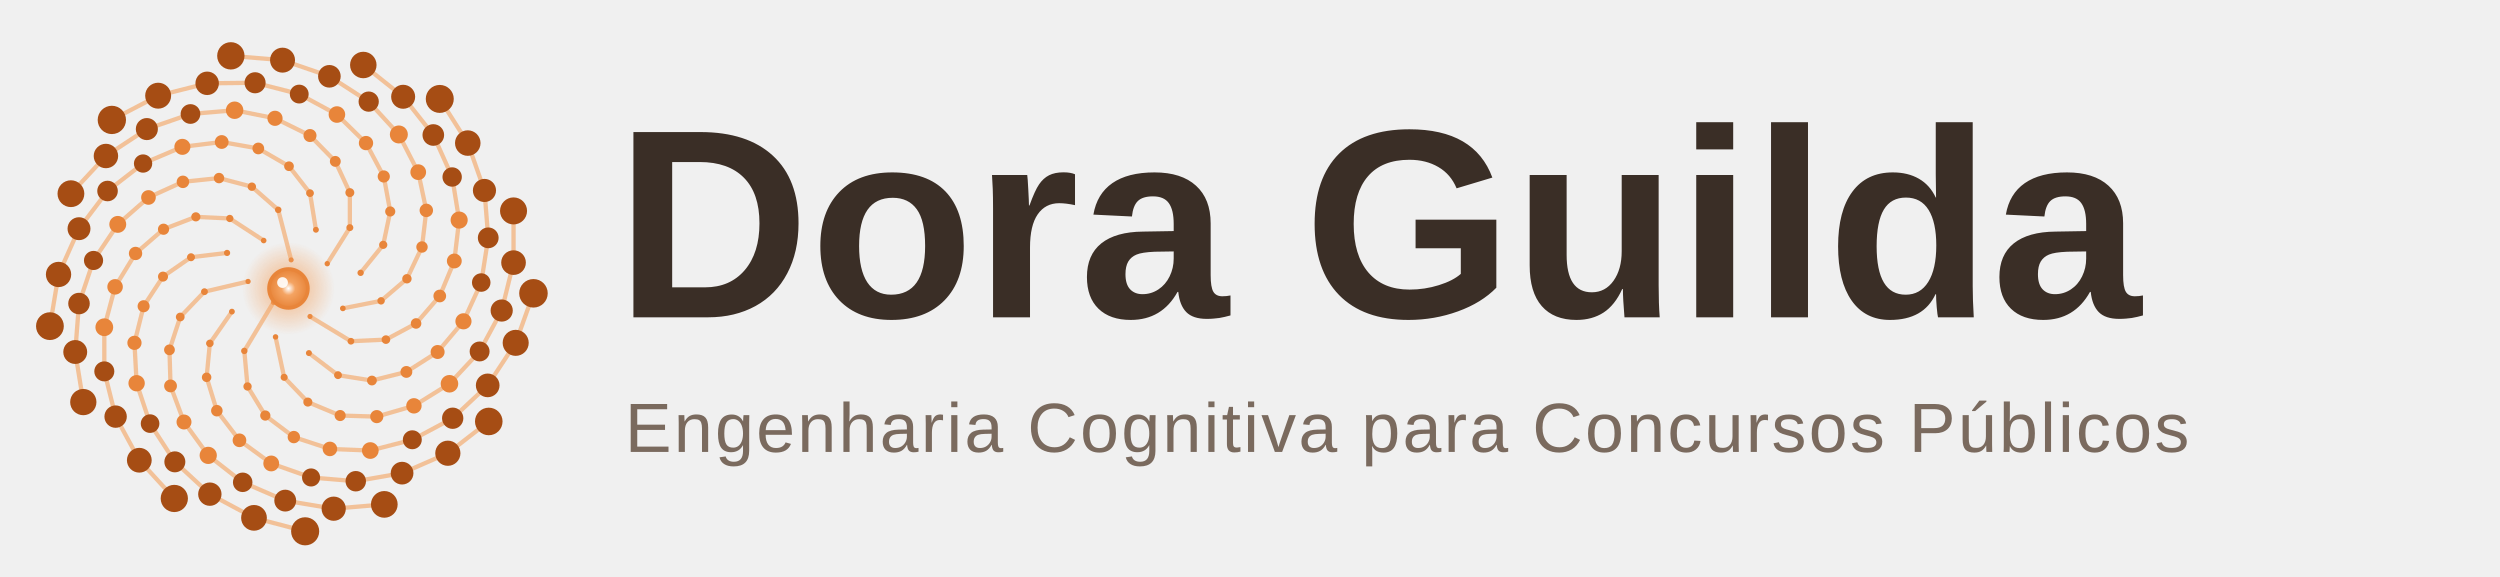
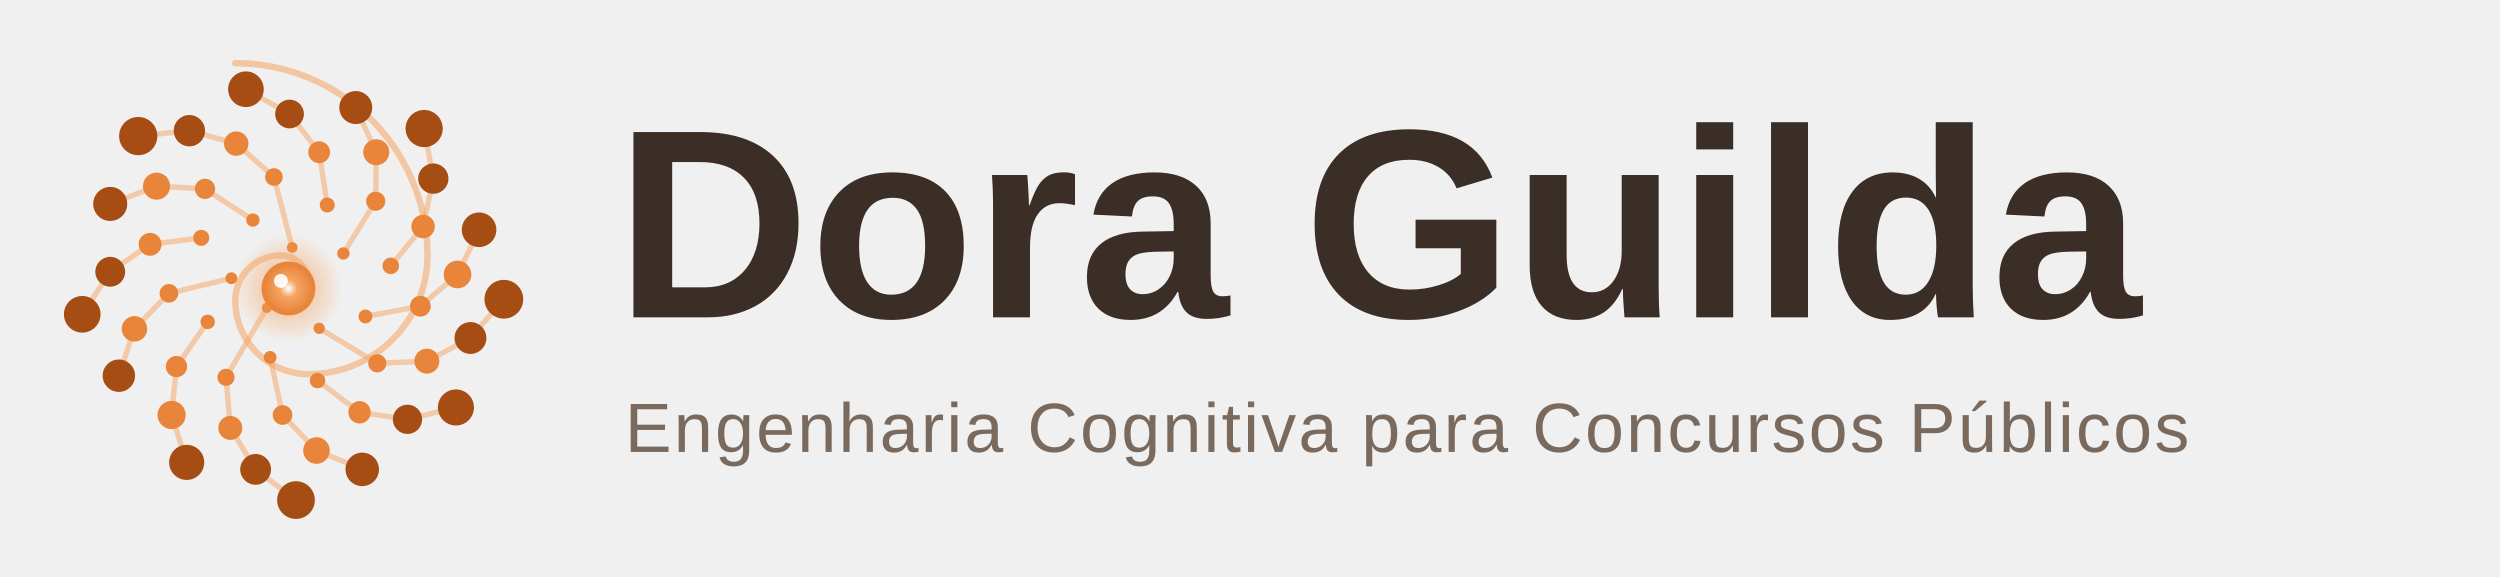
<svg xmlns="http://www.w3.org/2000/svg" viewBox="0 0 520 120" width="520" height="120" role="img" aria-label="Dora Guilda, Engenharia Cognitiva para Concursos Públicos">
  <svg x="4" y="4" width="112" height="112" viewBox="0 0 100 100">
    <defs>
-       <radialGradient id="cls">
+       <radialGradient id="clo">
        <stop offset="0" stop-color="#fff" />
        <stop offset=".35" style="stop-color:var(--destaque-2,#f4a463)" />
        <stop offset="1" style="stop-color:var(--destaque,#e8853a)" />
      </radialGradient>
-       <radialGradient id="gls">
+       <radialGradient id="glo">
        <stop offset="0" style="stop-color:var(--destaque-2,#f4a463)" stop-opacity=".8" />
        <stop offset="1" style="stop-color:var(--destaque-2,#f4a463)" stop-opacity="0" />
      </radialGradient>
    </defs>
-     <path d="M47.2 52.6L41.8 61.6M50.5 44.7L48.1 35.4M54.0 55.2L61.6 59.8M42.5 48.7L34.4 50.6M57.2 45.4L61.4 38.7M47.6 59.0L49.2 66.5M45.4 41.1L39.1 37.0M60.1 53.7L67.2 52.3M39.5 54.3L35.4 60.2M55.1 39.1L54.0 32.3M53.8 62.0L59.2 66.1M38.6 43.4L31.9 44.2M63.4 47.1L67.6 41.9M41.8 61.6L42.4 68.2M48.1 35.4L43.2 31.1M61.6 59.8L68.1 59.5M34.4 50.6L29.9 55.3M61.4 38.7L61.4 32.2M49.2 66.5L53.6 71.1M39.1 37.0L32.8 36.7M67.2 52.3L72.0 48.2M35.4 60.2L34.8 66.5M54.0 32.3L50.1 27.3M59.2 66.1L65.5 67.1M31.9 44.2L26.7 47.8M67.6 41.9L68.9 35.7M42.4 68.2L45.7 73.6M43.2 31.1L37.1 29.5M68.1 59.5L73.7 56.5M29.9 55.3L27.9 61.4M61.4 32.2L58.7 26.4M53.6 71.1L59.6 73.6M32.8 36.7L26.8 39.0M72.0 48.2L74.8 42.3M34.8 66.5L36.7 72.7M50.1 27.3L44.4 24.0M65.5 67.1L71.9 65.5M26.7 47.8L23.1 53.3M68.9 35.7L67.7 29.2M45.7 73.6L51.0 77.6M37.1 29.5L30.4 30.2M73.7 56.5L78.1 51.4M27.9 61.4L28.1 68.1M58.7 26.4L54.0 21.6M59.6 73.6L66.4 73.8M26.8 39.0L21.6 43.5M74.8 42.3L75.6 35.5M36.7 72.7L40.9 78.2M44.4 24.0L37.6 22.8M71.9 65.5L77.7 61.8M23.1 53.3L21.4 60.1M67.7 29.2L64.4 23.0M51.0 77.6L57.7 79.8M30.4 30.2L24.0 33.1M78.1 51.4L80.8 44.9M28.1 68.1L30.6 74.8M54.0 21.6L47.5 18.4M66.4 73.8L73.3 71.8M21.6 43.5L17.8 49.7M75.6 35.5L74.1 28.4M40.9 78.2L46.8 82.5M37.6 22.8L30.3 23.7M77.7 61.8L82.5 56.1M21.4 60.1L21.8 67.6M64.4 23.0L59.0 17.7M57.7 79.8L65.2 80.1M24.0 33.1L18.3 38.1M80.8 44.9L81.7 37.3M30.6 74.8L35.1 81.0M47.5 18.4L40.0 16.9M73.3 71.8L79.9 67.7M17.8 49.7L15.8 57.2M74.1 28.4L70.5 21.4M46.8 82.5L54.2 85.1M30.3 23.7L23.0 26.8M82.5 56.1L85.8 48.9M21.8 67.6L24.3 75.1M59.0 17.7L52.0 13.9M65.2 80.1L73.0 78.1M18.3 38.1L13.8 44.8M81.7 37.3L80.4 29.3M35.1 81.0L41.5 86.0M40.0 16.9L31.8 17.6M79.9 67.7L85.5 61.7M15.8 57.2L15.8 65.4M70.5 21.4L64.9 15.3M54.2 85.1L62.5 85.8M23.0 26.8L16.4 31.9M85.8 48.9L87.1 40.6M24.3 75.1L28.9 82.2M52.0 13.9L43.8 11.8M73.0 78.1L80.5 74.1M13.8 44.8L11.1 52.8M80.4 29.3L76.9 21.5M41.5 86.0L49.4 89.4M31.8 17.6L23.7 20.4M85.5 61.7L89.6 54.1M15.8 65.4L17.9 73.8M64.9 15.3L57.6 10.6M62.5 85.8L71.1 84.3M16.4 31.9L11.1 38.9M87.1 40.6L86.4 31.8M28.9 82.2L35.4 88.2M43.8 11.8L34.9 11.9M80.5 74.1L87.0 68.0M11.1 52.8L10.4 61.8M76.9 21.5L71.3 14.4M49.4 89.4L58.4 90.9M23.7 20.4L16.1 25.4M89.6 54.1L91.8 45.2M17.9 73.8L22.3 81.9M57.6 10.6L48.9 7.6M71.1 84.3L79.6 80.6M11.1 38.9L7.3 47.4M86.4 31.8L83.3 23.0M35.4 88.2L43.6 92.6M34.9 11.9L25.8 14.2M87.0 68.0L92.2 60.1M10.4 61.8L11.9 71.1M71.3 14.4L63.9 8.5M58.4 90.9L67.8 90.1M16.1 25.4L9.6 32.4M91.8 45.2L91.8 35.6M22.3 81.9L28.8 89.0M48.9 7.6L39.3 6.8M79.6 80.6L87.2 74.7M7.3 47.4L5.7 57.0M83.3 23.0L78.1 14.8M43.6 92.6L53.1 95.1M25.8 14.2L17.2 18.7M92.2 60.1L95.5 50.9" fill="none" style="stroke:var(--destaque-2,#f4a463)" stroke-opacity=".62" stroke-width="0.8" stroke-linecap="round" />
+     <path d="M50.00 50.00 L50.00 50.00 L50.01 50.00 L50.01 50.00 L50.02 50.00 L50.02 50.00 L50.03 49.99 L50.03 49.99 L50.03 49.99 L50.04 49.99 L50.04 49.99 L50.05 49.98 L50.05 49.98 L50.05 49.98 L50.05 49.97 L50.06 49.97 L50.06 49.97 L50.06 49.96 L50.06 49.96 L50.06 49.95 L50.07 49.95 L50.07 49.94 L50.07 49.94 L50.07 49.94 L50.07 49.93 L50.07 49.92 L50.07 49.92 L50.07 49.91 L50.06 49.90 L50.06 49.90 L50.06 49.89 L50.06 49.88 L50.05 49.88 L50.05 49.87 L50.05 49.86 L50.04 49.86 L50.04 49.85 L50.03 49.85 L50.03 49.84 L50.02 49.84 L50.01 49.84 L50.01 49.83 L50.00 49.83 L49.99 49.83 L49.99 49.82 L49.98 49.82 L49.97 49.82 L49.96 49.82 L49.96 49.82 L49.95 49.82 L49.93 49.82 L49.92 49.82 L49.91 49.83 L49.90 49.83 L49.89 49.83 L49.88 49.84 L49.87 49.84 L49.86 49.85 L49.85 49.86 L49.84 49.87 L49.83 49.87 L49.82 49.88 L49.82 49.89 L49.81 49.90 L49.80 49.91 L49.80 49.92 L49.79 49.93 L49.79 49.94 L49.78 49.95 L49.78 49.97 L49.78 49.98 L49.78 49.99 L49.78 50.00 L49.78 50.02 L49.78 50.04 L49.78 50.06 L49.79 50.08 L49.79 50.09 L49.80 50.11 L49.81 50.13 L49.82 50.15 L49.83 50.16 L49.84 50.18 L49.85 50.19 L49.86 50.21 L49.88 50.22 L49.89 50.23 L49.91 50.24 L49.92 50.25 L49.94 50.26 L49.96 50.27 L49.98 50.27 L49.99 50.28 L50.01 50.28 L50.03 50.29 L50.05 50.29 L50.07 50.29 L50.10 50.29 L50.13 50.29 L50.16 50.28 L50.19 50.27 L50.22 50.27 L50.25 50.25 L50.28 50.24 L50.30 50.23 L50.33 50.21 L50.35 50.19 L50.38 50.17 L50.40 50.15 L50.42 50.13 L50.44 50.11 L50.46 50.08 L50.48 50.06 L50.49 50.03 L50.50 50.00 L50.51 49.97 L50.52 49.94 L50.53 49.91 L50.53 49.88 L50.54 49.85 L50.54 49.82 L50.54 49.77 L50.53 49.72 L50.52 49.67 L50.51 49.62 L50.50 49.58 L50.48 49.53 L50.46 49.48 L50.44 49.44 L50.41 49.40 L50.38 49.36 L50.35 49.32 L50.32 49.28 L50.28 49.25 L50.24 49.22 L50.20 49.19 L50.16 49.16 L50.11 49.14 L50.07 49.12 L50.02 49.10 L49.97 49.09 L49.93 49.08 L49.88 49.07 L49.83 49.06 L49.78 49.06 L49.70 49.06 L49.62 49.07 L49.54 49.08 L49.46 49.10 L49.38 49.13 L49.31 49.15 L49.23 49.19 L49.16 49.23 L49.10 49.27 L49.03 49.31 L48.97 49.37 L48.91 49.42 L48.85 49.48 L48.80 49.54 L48.76 49.61 L48.71 49.68 L48.68 49.75 L48.64 49.82 L48.61 49.90 L48.59 49.97 L48.57 50.05 L48.56 50.13 L48.55 50.21 L48.55 50.29 L48.55 50.42 L48.57 50.55 L48.59 50.68 L48.62 50.81 L48.65 50.93 L48.70 51.05 L48.75 51.17 L48.82 51.29 L48.88 51.40 L48.96 51.50 L49.04 51.60 L49.13 51.70 L49.23 51.79 L49.33 51.87 L49.43 51.94 L49.54 52.01 L49.66 52.07 L49.78 52.13 L49.90 52.17 L50.02 52.21 L50.15 52.24 L50.28 52.26 L50.41 52.28 L50.54 52.28 L50.75 52.27 L50.96 52.25 L51.17 52.22 L51.37 52.17 L51.57 52.11 L51.77 52.03 L51.96 51.95 L52.15 51.85 L52.33 51.74 L52.50 51.61 L52.66 51.48 L52.81 51.34 L52.96 51.18 L53.09 51.02 L53.21 50.85 L53.33 50.67 L53.43 50.48 L53.51 50.29 L53.59 50.10 L53.65 49.89 L53.70 49.69 L53.73 49.48 L53.75 49.27 L53.76 49.06 L53.75 48.72 L53.71 48.38 L53.66 48.04 L53.58 47.71 L53.48 47.39 L53.36 47.07 L53.22 46.76 L53.06 46.46 L52.88 46.17 L52.68 45.89 L52.46 45.63 L52.23 45.38 L51.98 45.14 L51.72 44.93 L51.44 44.73 L51.15 44.55 L50.85 44.39 L50.54 44.25 L50.22 44.13 L49.90 44.03 L49.56 43.95 L49.23 43.90 L48.89 43.86 L48.55 43.85 L48.00 43.87 L47.45 43.92 L46.90 44.01 L46.37 44.14 L45.84 44.30 L45.32 44.49 L44.82 44.72 L44.33 44.98 L43.87 45.27 L43.42 45.59 L42.99 45.94 L42.59 46.32 L42.21 46.72 L41.86 47.15 L41.54 47.60 L41.25 48.07 L40.99 48.55 L40.76 49.05 L40.57 49.57 L40.41 50.10 L40.28 50.64 L40.19 51.18 L40.14 51.73 L40.12 52.28 L40.15 53.17 L40.24 54.06 L40.38 54.94 L40.59 55.81 L40.84 56.66 L41.16 57.50 L41.53 58.31 L41.95 59.10 L42.42 59.86 L42.94 60.58 L43.50 61.27 L44.11 61.92 L44.77 62.53 L45.46 63.10 L46.18 63.62 L46.94 64.09 L47.73 64.51 L48.54 64.88 L49.37 65.19 L50.23 65.45 L51.10 65.65 L51.98 65.80 L52.87 65.89 L53.76 65.92 L55.20 65.87 L56.64 65.73 L58.06 65.49 L59.47 65.16 L60.85 64.75 L62.20 64.24 L63.52 63.64 L64.79 62.96 L66.02 62.20 L67.19 61.36 L68.31 60.44 L69.36 59.45 L70.35 58.40 L71.26 57.28 L72.10 56.11 L72.87 54.88 L73.55 53.61 L74.14 52.30 L74.65 50.94 L75.07 49.56 L75.40 48.16 L75.63 46.73 L75.77 45.29 L75.82 43.85 L75.75 41.52 L75.52 39.19 L75.14 36.89 L74.61 34.61 L73.93 32.38 L73.10 30.19 L72.14 28.06 L71.04 26.00 L69.81 24.02 L68.44 22.12 L66.96 20.31 L65.37 18.61 L63.66 17.01 L61.85 15.53 L59.96 14.17 L57.97 12.93 L55.91 11.83 L53.78 10.87 L51.60 10.04 L49.36 9.37 L47.09 8.84 L44.78 8.46 L42.46 8.23 L40.12 8.15" fill="none" style="stroke:var(--destaque-2,#f4a463)" stroke-opacity=".55" stroke-width="1.2" stroke-linecap="round" />
+     <path d="M46.0 53.6 L38.4 66.5 L39.2 75.9 L43.9 83.6 L51.4 89.3M50.7 42.4 L47.3 29.3 L40.3 23.1 L31.6 20.7 L22.1 21.7M55.7 57.4 L66.5 63.9 L75.7 63.5 L83.8 59.2 L90.0 52.0M39.4 48.1 L27.8 50.9 L21.4 57.5 L18.5 66.2M60.2 43.5 L66.2 33.8 L66.3 24.7 L62.5 16.4M46.6 62.8 L48.9 73.5 L55.2 80.1 L63.7 83.6M43.4 37.3 L34.5 31.5 L25.5 31.0 L16.9 34.3M64.3 55.2 L74.5 53.3 L81.4 47.4 L85.4 39.1M35.0 56.2 L29.2 64.5 L28.3 73.5 L31.1 82.3M57.2 34.5 L55.7 24.7 L50.2 17.6 L42.1 13.0M55.4 67.1 L63.2 73.0 L72.1 74.3 L81.1 72.1M33.8 40.6 L24.3 41.8 L16.9 46.9 L11.7 54.8M69.0 45.8 L75.0 38.5 L76.9 29.6 L75.2 20.3" fill="none" style="stroke:var(--destaque-2,#f4a463)" stroke-opacity=".5" stroke-width="1" />
    <g style="fill:var(--destaque,#e8853a)">
-       <circle cx="47.2" cy="52.6" r="0.46" />
-       <circle cx="50.5" cy="44.7" r="0.47" />
-       <circle cx="54.0" cy="55.2" r="0.48" />
-       <circle cx="42.5" cy="48.7" r="0.49" />
-       <circle cx="57.2" cy="45.4" r="0.50" />
-       <circle cx="47.6" cy="59.0" r="0.51" />
-       <circle cx="45.4" cy="41.1" r="0.52" />
-       <circle cx="60.1" cy="53.7" r="0.53" />
-       <circle cx="39.5" cy="54.3" r="0.54" />
-       <circle cx="55.1" cy="39.1" r="0.55" />
-       <circle cx="53.8" cy="62.0" r="0.56" />
-       <circle cx="38.6" cy="43.4" r="0.58" />
-       <circle cx="63.4" cy="47.1" r="0.59" />
-       <circle cx="41.8" cy="61.6" r="0.60" />
-       <circle cx="48.1" cy="35.4" r="0.61" />
-       <circle cx="61.6" cy="59.8" r="0.63" />
-       <circle cx="34.4" cy="50.6" r="0.64" />
-       <circle cx="61.4" cy="38.7" r="0.65" />
-       <circle cx="49.2" cy="66.5" r="0.66" />
-       <circle cx="39.1" cy="37.0" r="0.68" />
-       <circle cx="67.2" cy="52.3" r="0.69" />
-       <circle cx="35.4" cy="60.2" r="0.70" />
-       <circle cx="54.0" cy="32.3" r="0.72" />
-       <circle cx="59.2" cy="66.1" r="0.73" />
-       <circle cx="31.9" cy="44.2" r="0.74" />
-       <circle cx="67.6" cy="41.9" r="0.76" />
-       <circle cx="42.4" cy="68.2" r="0.77" />
-       <circle cx="43.2" cy="31.1" r="0.78" />
-       <circle cx="68.1" cy="59.5" r="0.80" />
-       <circle cx="29.9" cy="55.3" r="0.81" />
-       <circle cx="61.4" cy="32.2" r="0.83" />
-       <circle cx="53.6" cy="71.1" r="0.84" />
-       <circle cx="32.8" cy="36.7" r="0.85" />
-       <circle cx="72.0" cy="48.2" r="0.87" />
-       <circle cx="34.8" cy="66.5" r="0.88" />
-       <circle cx="50.1" cy="27.3" r="0.90" />
-       <circle cx="65.5" cy="67.1" r="0.91" />
-       <circle cx="26.7" cy="47.8" r="0.93" />
-       <circle cx="68.9" cy="35.7" r="0.94" />
-       <circle cx="45.7" cy="73.6" r="0.95" />
-       <circle cx="37.1" cy="29.5" r="0.97" />
-       <circle cx="73.7" cy="56.5" r="0.98" />
-       <circle cx="27.9" cy="61.4" r="1.00" />
-       <circle cx="58.7" cy="26.4" r="1.01" />
-       <circle cx="59.6" cy="73.6" r="1.03" />
-       <circle cx="26.8" cy="39.0" r="1.04" />
-       <circle cx="74.8" cy="42.3" r="1.06" />
-       <circle cx="36.7" cy="72.7" r="1.07" />
-       <circle cx="44.4" cy="24.0" r="1.09" />
-       <circle cx="71.9" cy="65.5" r="1.10" />
-       <circle cx="23.1" cy="53.3" r="1.12" />
-       <circle cx="67.7" cy="29.2" r="1.13" />
-       <circle cx="51.0" cy="77.6" r="1.15" />
-       <circle cx="30.4" cy="30.2" r="1.16" />
-       <circle cx="78.1" cy="51.4" r="1.18" />
-       <circle cx="28.1" cy="68.1" r="1.19" />
-       <circle cx="54.0" cy="21.6" r="1.21" />
-       <circle cx="66.4" cy="73.8" r="1.22" />
-       <circle cx="21.6" cy="43.5" r="1.24" />
-       <circle cx="75.6" cy="35.5" r="1.25" />
-       <circle cx="40.9" cy="78.2" r="1.27" />
-       <circle cx="37.6" cy="22.8" r="1.28" />
-       <circle cx="77.7" cy="61.8" r="1.30" />
-       <circle cx="21.4" cy="60.1" r="1.32" />
-       <circle cx="64.4" cy="23.0" r="1.33" />
-       <circle cx="57.7" cy="79.8" r="1.35" />
-       <circle cx="24.0" cy="33.1" r="1.36" />
-       <circle cx="80.8" cy="44.9" r="1.38" />
-       <circle cx="30.6" cy="74.8" r="1.39" />
-       <circle cx="47.5" cy="18.4" r="1.41" />
-       <circle cx="73.3" cy="71.8" r="1.43" />
-       <circle cx="17.8" cy="49.7" r="1.44" />
-       <circle cx="74.1" cy="28.4" r="1.46" />
-       <circle cx="46.8" cy="82.5" r="1.47" />
-       <circle cx="30.3" cy="23.7" r="1.49" />
-       <circle cx="82.5" cy="56.1" r="1.50" />
-       <circle cx="21.8" cy="67.6" r="1.52" />
-       <circle cx="59.0" cy="17.7" r="1.54" />
-       <circle cx="65.2" cy="80.1" r="1.55" />
-       <circle cx="18.3" cy="38.1" r="1.57" />
-       <circle cx="81.7" cy="37.3" r="1.59" />
-       <circle cx="35.1" cy="81.0" r="1.60" />
-       <circle cx="40.0" cy="16.9" r="1.62" />
-       <circle cx="79.9" cy="67.7" r="1.63" />
-       <circle cx="15.8" cy="57.2" r="1.65" />
-       <circle cx="70.5" cy="21.4" r="1.67" />
+       <circle cx="46.0" cy="53.6" r="0.95" />
+       <circle cx="50.7" cy="42.4" r="1.00" />
+       <circle cx="55.7" cy="57.4" r="1.05" />
+       <circle cx="39.4" cy="48.1" r="1.10" />
+       <circle cx="60.2" cy="43.5" r="1.15" />
+       <circle cx="46.6" cy="62.8" r="1.19" />
+       <circle cx="43.4" cy="37.3" r="1.24" />
+       <circle cx="64.3" cy="55.2" r="1.29" />
+       <circle cx="35.0" cy="56.2" r="1.34" />
+       <circle cx="57.2" cy="34.5" r="1.39" />
+       <circle cx="55.4" cy="67.1" r="1.44" />
+       <circle cx="33.8" cy="40.6" r="1.49" />
+       <circle cx="69.0" cy="45.8" r="1.54" />
+       <circle cx="38.4" cy="66.5" r="1.59" />
+       <circle cx="47.3" cy="29.3" r="1.64" />
+       <circle cx="66.5" cy="63.9" r="1.69" />
+       <circle cx="27.8" cy="50.9" r="1.73" />
+       <circle cx="66.2" cy="33.8" r="1.78" />
+       <circle cx="48.9" cy="73.5" r="1.83" />
+       <circle cx="34.5" cy="31.5" r="1.88" />
+       <circle cx="74.5" cy="53.3" r="1.93" />
+       <circle cx="29.2" cy="64.5" r="1.98" />
+       <circle cx="55.7" cy="24.7" r="2.03" />
+       <circle cx="63.2" cy="73.0" r="2.08" />
+       <circle cx="24.3" cy="41.8" r="2.13" />
+       <circle cx="75.0" cy="38.5" r="2.18" />
+       <circle cx="39.2" cy="75.9" r="2.23" />
+       <circle cx="40.3" cy="23.1" r="2.27" />
+       <circle cx="75.7" cy="63.5" r="2.32" />
+       <circle cx="21.4" cy="57.5" r="2.37" />
+       <circle cx="66.3" cy="24.7" r="2.42" />
+       <circle cx="55.2" cy="80.1" r="2.47" />
+       <circle cx="25.5" cy="31.0" r="2.52" />
+       <circle cx="81.4" cy="47.4" r="2.57" />
+       <circle cx="28.3" cy="73.5" r="2.62" />
    </g>
    <g style="fill:var(--accent,#a64d14)">
-       <circle cx="54.2" cy="85.1" r="1.68" />
-       <circle cx="23.0" cy="26.8" r="1.70" />
-       <circle cx="85.8" cy="48.9" r="1.72" />
-       <circle cx="24.3" cy="75.1" r="1.73" />
-       <circle cx="52.0" cy="13.9" r="1.75" />
-       <circle cx="73.0" cy="78.1" r="1.76" />
-       <circle cx="13.8" cy="44.8" r="1.78" />
-       <circle cx="80.4" cy="29.3" r="1.80" />
-       <circle cx="41.5" cy="86.0" r="1.81" />
-       <circle cx="31.8" cy="17.6" r="1.83" />
-       <circle cx="85.5" cy="61.7" r="1.85" />
-       <circle cx="15.8" cy="65.4" r="1.86" />
-       <circle cx="64.9" cy="15.3" r="1.88" />
-       <circle cx="62.5" cy="85.8" r="1.90" />
-       <circle cx="16.4" cy="31.9" r="1.91" />
-       <circle cx="87.1" cy="40.6" r="1.93" />
-       <circle cx="28.9" cy="82.2" r="1.95" />
-       <circle cx="43.8" cy="11.8" r="1.96" />
-       <circle cx="80.5" cy="74.1" r="1.98" />
-       <circle cx="11.1" cy="52.8" r="2.00" />
-       <circle cx="76.9" cy="21.5" r="2.01" />
-       <circle cx="49.4" cy="89.4" r="2.03" />
-       <circle cx="23.7" cy="20.4" r="2.05" />
-       <circle cx="89.6" cy="54.1" r="2.06" />
-       <circle cx="17.9" cy="73.8" r="2.08" />
-       <circle cx="57.6" cy="10.6" r="2.10" />
-       <circle cx="71.1" cy="84.3" r="2.11" />
-       <circle cx="11.1" cy="38.9" r="2.13" />
-       <circle cx="86.4" cy="31.8" r="2.15" />
-       <circle cx="35.4" cy="88.2" r="2.17" />
-       <circle cx="34.9" cy="11.9" r="2.18" />
-       <circle cx="87.0" cy="68.0" r="2.20" />
-       <circle cx="10.4" cy="61.8" r="2.22" />
-       <circle cx="71.3" cy="14.4" r="2.23" />
-       <circle cx="58.4" cy="90.9" r="2.25" />
-       <circle cx="16.1" cy="25.4" r="2.27" />
-       <circle cx="91.8" cy="45.2" r="2.29" />
-       <circle cx="22.3" cy="81.9" r="2.30" />
-       <circle cx="48.9" cy="7.6" r="2.32" />
-       <circle cx="79.6" cy="80.6" r="2.34" />
-       <circle cx="7.3" cy="47.4" r="2.35" />
-       <circle cx="83.3" cy="23.0" r="2.37" />
-       <circle cx="43.6" cy="92.6" r="2.39" />
-       <circle cx="25.8" cy="14.2" r="2.41" />
-       <circle cx="92.2" cy="60.1" r="2.42" />
-       <circle cx="11.9" cy="71.1" r="2.44" />
-       <circle cx="63.9" cy="8.5" r="2.46" />
-       <circle cx="67.8" cy="90.1" r="2.48" />
-       <circle cx="9.6" cy="32.4" r="2.49" />
-       <circle cx="91.8" cy="35.6" r="2.51" />
-       <circle cx="28.8" cy="89.0" r="2.53" />
-       <circle cx="39.3" cy="6.8" r="2.54" />
-       <circle cx="87.2" cy="74.7" r="2.56" />
-       <circle cx="5.7" cy="57.0" r="2.58" />
-       <circle cx="78.1" cy="14.8" r="2.60" />
-       <circle cx="53.1" cy="95.1" r="2.61" />
-       <circle cx="17.2" cy="18.7" r="2.63" />
-       <circle cx="95.5" cy="50.9" r="2.65" />
+       <circle cx="50.2" cy="17.6" r="2.67" />
+       <circle cx="72.1" cy="74.3" r="2.72" />
+       <circle cx="16.9" cy="46.9" r="2.77" />
+       <circle cx="76.9" cy="29.6" r="2.81" />
+       <circle cx="43.9" cy="83.6" r="2.86" />
+       <circle cx="31.6" cy="20.7" r="2.91" />
+       <circle cx="83.8" cy="59.2" r="2.96" />
+       <circle cx="18.5" cy="66.2" r="3.01" />
+       <circle cx="62.5" cy="16.4" r="3.06" />
+       <circle cx="63.7" cy="83.6" r="3.11" />
+       <circle cx="16.9" cy="34.3" r="3.16" />
+       <circle cx="85.4" cy="39.1" r="3.21" />
+       <circle cx="31.1" cy="82.3" r="3.26" />
+       <circle cx="42.1" cy="13.0" r="3.31" />
+       <circle cx="81.1" cy="72.1" r="3.35" />
+       <circle cx="11.7" cy="54.8" r="3.40" />
+       <circle cx="75.2" cy="20.3" r="3.45" />
+       <circle cx="51.4" cy="89.3" r="3.50" />
+       <circle cx="22.1" cy="21.7" r="3.55" />
+       <circle cx="90.0" cy="52.0" r="3.60" />
    </g>
-     <circle cx="50" cy="50" r="8.6" fill="url(#gls)" />
-     <circle cx="50" cy="50" r="3.6" fill="url(#cls)" style="stroke:var(--destaque,#e8853a)" stroke-width=".7" />
-     <circle cx="48.9" cy="48.9" r="1" fill="#fff" fill-opacity=".9" />
+     <circle cx="50" cy="50" r="10.1" fill="url(#glo)" />
+     <circle cx="50" cy="50" r="4.6" fill="url(#clo)" style="stroke:var(--destaque,#e8853a)" stroke-width=".8" />
+     <circle cx="48.6" cy="48.6" r="1.3" fill="#fff" fill-opacity=".9" />
  </svg>
  <text x="128" y="66" font-family="'Barlow Condensed','Arial Narrow',Arial,sans-serif" font-weight="700" font-size="56" fill="#3a2e26">Dora Guilda</text>
  <text x="130" y="94" font-family="'IBM Plex Sans',Arial,sans-serif" font-size="14.5" letter-spacing=".5" fill="#7a6a5e">Engenharia Cognitiva para Concursos Públicos</text>
</svg>
